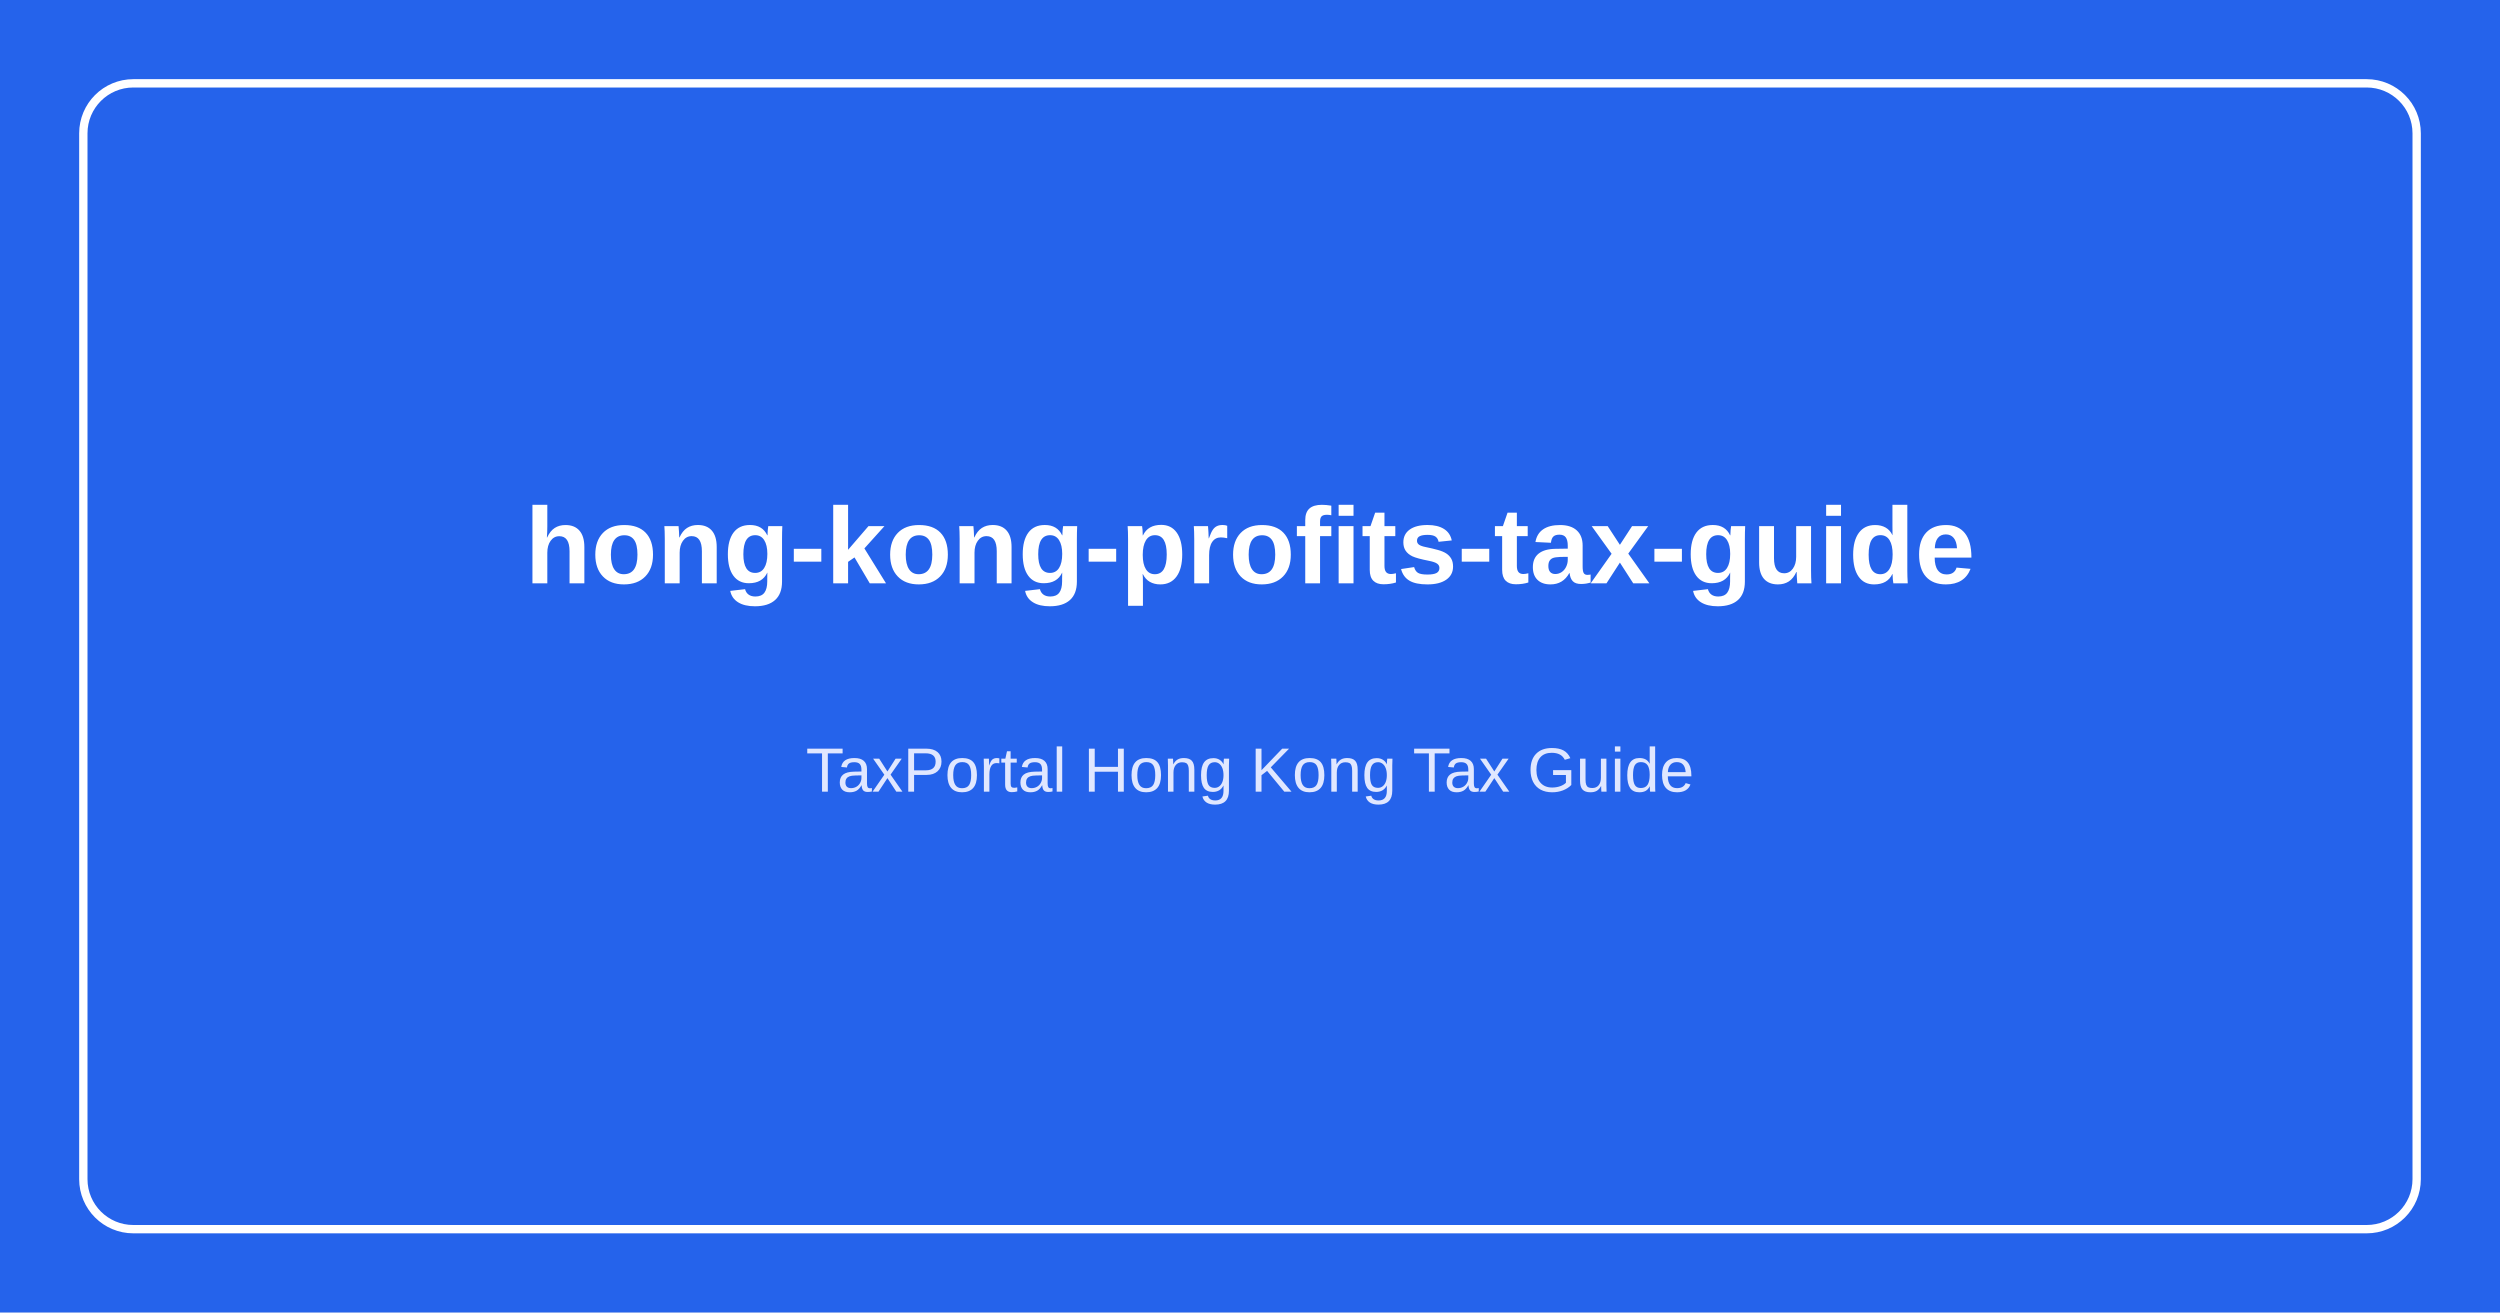
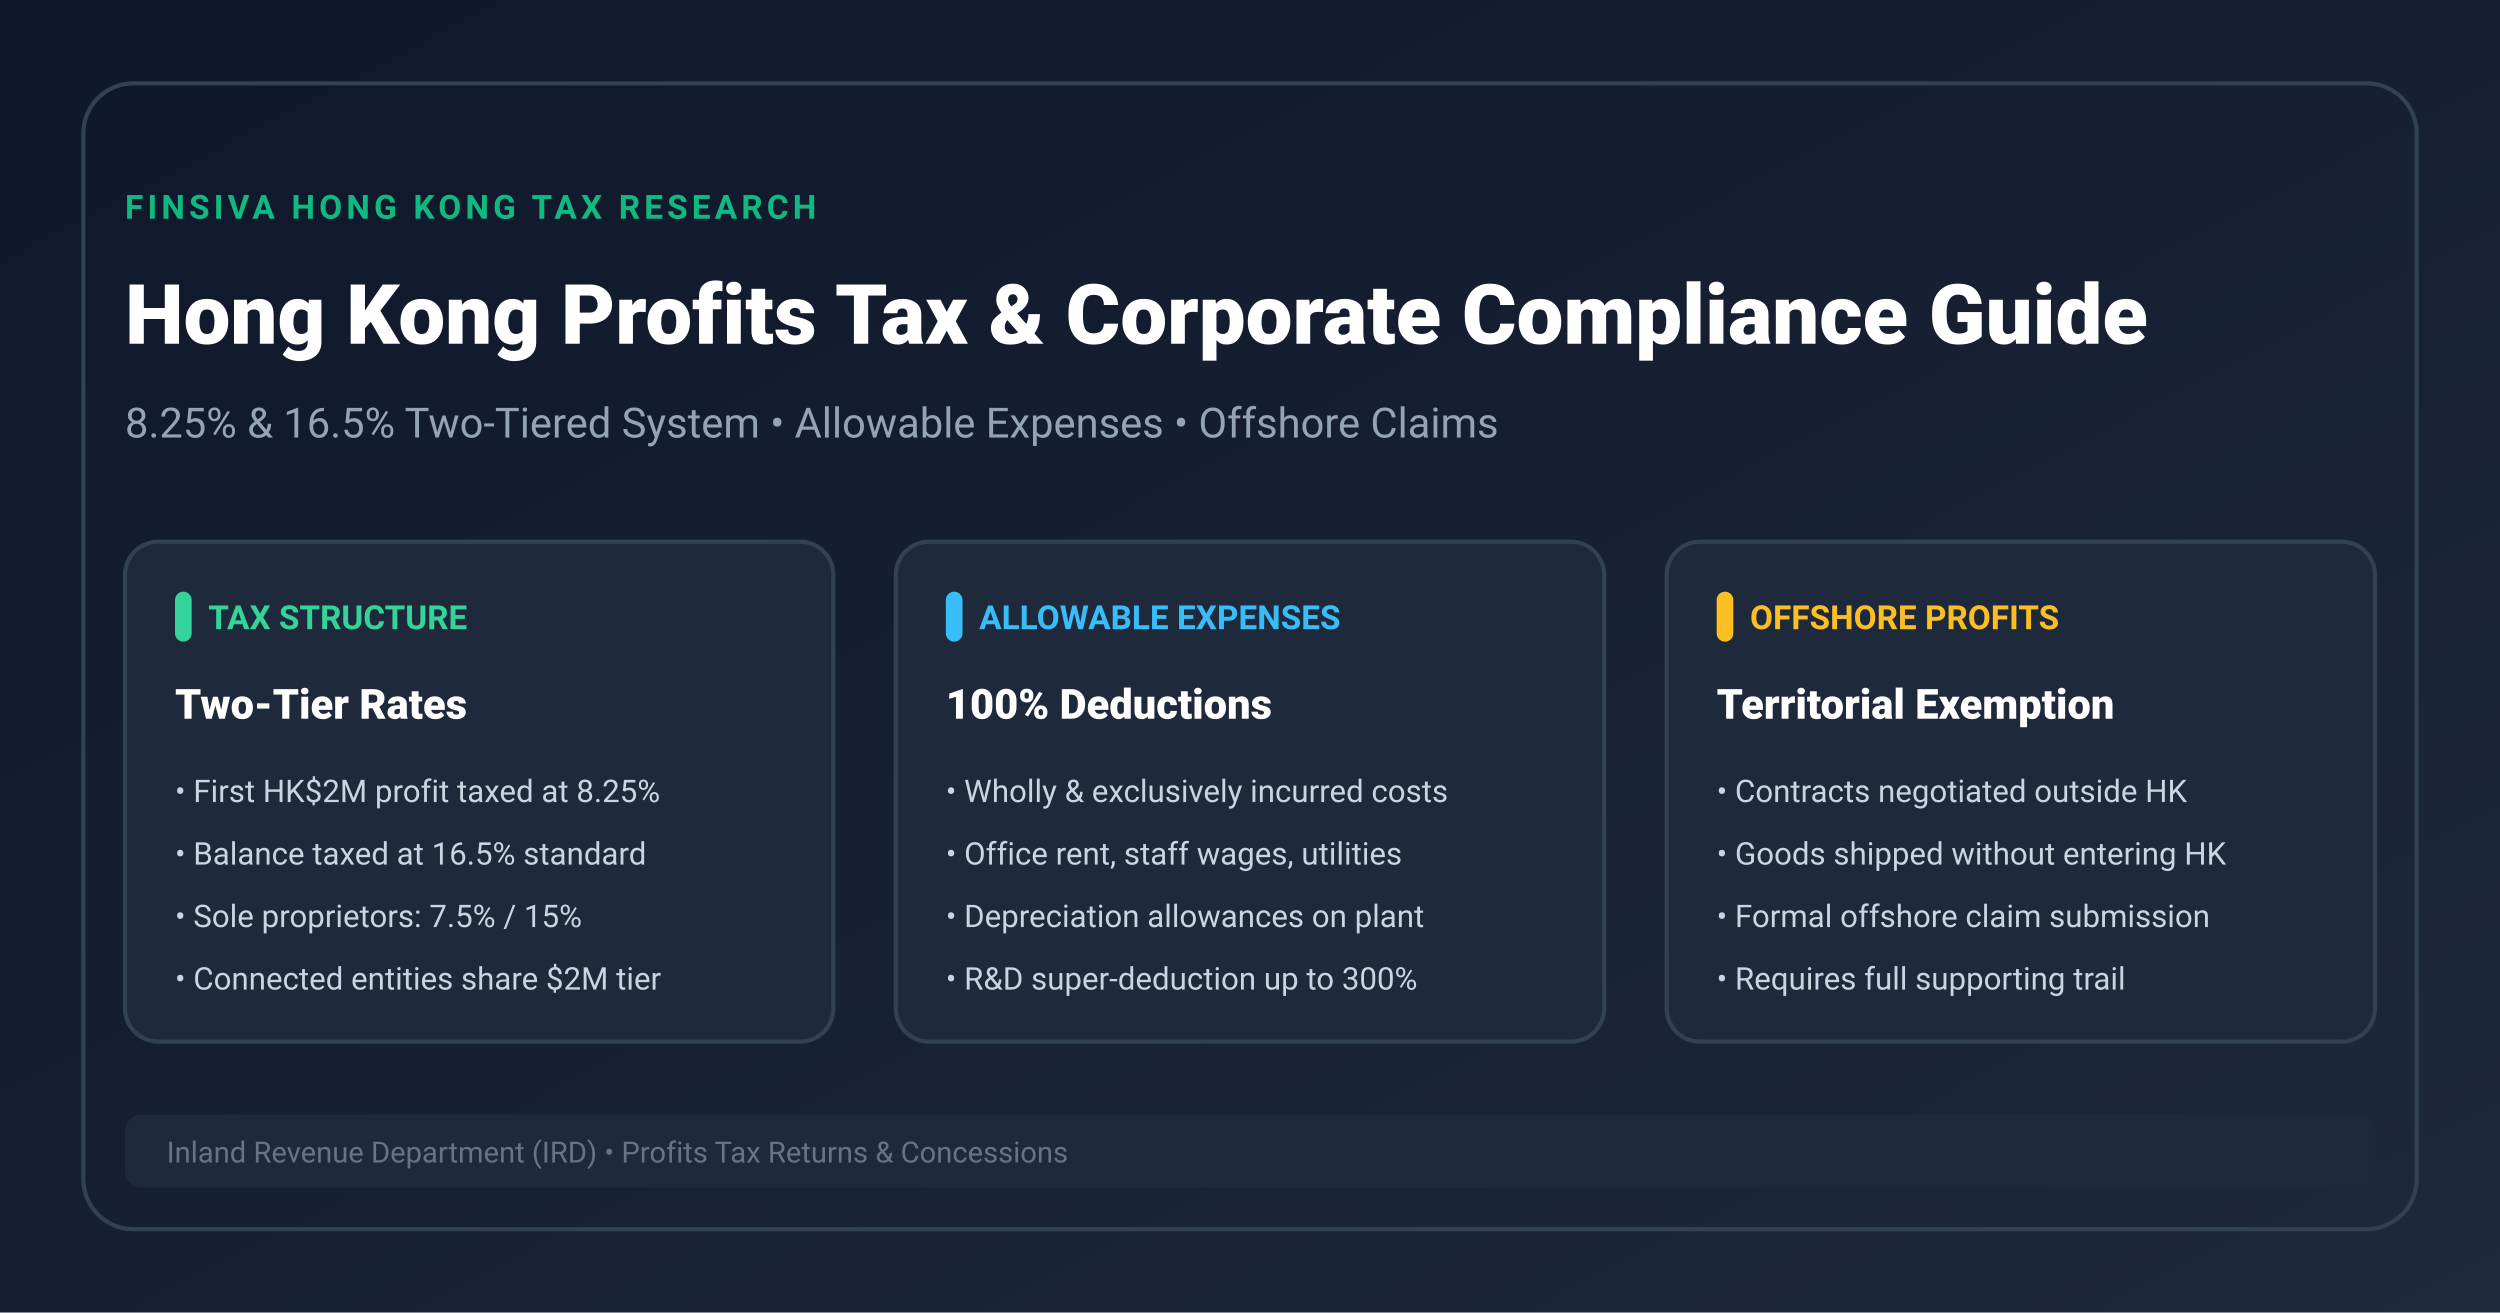
<svg xmlns="http://www.w3.org/2000/svg" width="1200" height="630" viewBox="0 0 1200 630">
-   <rect width="1200" height="630" fill="#2563eb" />
-   <rect x="40" y="40" width="1120" height="550" rx="24" fill="none" stroke="#ffffff" stroke-width="4" />
-   <text x="600" y="280" font-family="Arial, sans-serif" font-size="52" font-weight="bold" fill="#ffffff" text-anchor="middle">hong-kong-profits-tax-guide</text>
-   <text x="600" y="380" font-family="Arial, sans-serif" font-size="30" fill="#e0e7ff" text-anchor="middle">TaxPortal Hong Kong Tax Guide</text>
+   <defs>
+     <linearGradient id="bgGrad" x1="0%" y1="0%" x2="100%" y2="100%">
+       <stop offset="0%" stop-color="#0f172a" />
+       <stop offset="100%" stop-color="#1e293b" />
+     </linearGradient>
+   </defs>
+   <rect width="1200" height="630" fill="url(#bgGrad)" />
+   <rect x="40" y="40" width="1120" height="550" rx="24" fill="none" stroke="#334155" stroke-width="2" />
+   <text x="60" y="105" font-family="-apple-system, BlinkMacSystemFont, 'Segoe UI', Roboto, sans-serif" font-size="16" font-weight="700" fill="#10b981" letter-spacing="2">FINSIVA HONG KONG TAX RESEARCH</text>
+   <text x="60" y="165" font-family="-apple-system, BlinkMacSystemFont, 'Segoe UI', Roboto, sans-serif" font-size="40" font-weight="800" fill="#ffffff">Hong Kong Profits Tax &amp; Corporate Compliance Guide</text>
+   <text x="60" y="210" font-family="-apple-system, BlinkMacSystemFont, 'Segoe UI', Roboto, sans-serif" font-size="20" fill="#94a3b8">8.25% &amp; 16.5% Two-Tiered System • Allowable Expenses • Offshore Claims</text>
+   <g transform="translate(60, 260)">
+     <g transform="translate(0, 0)">
+       <rect x="0" y="0" width="340" height="240" rx="16" fill="#1e293b" stroke="#334155" stroke-width="2" />
+       <rect x="24" y="24" width="8" height="24" rx="4" fill="#34d399" />
+       <text x="40" y="42" font-family="-apple-system, BlinkMacSystemFont, 'Segoe UI', Roboto, sans-serif" font-size="16" font-weight="700" fill="#34d399">TAX STRUCTURE</text>
+       <text x="24" y="85" font-family="-apple-system, BlinkMacSystemFont, 'Segoe UI', Roboto, sans-serif" font-size="20" font-weight="800" fill="#ffffff">Two-Tier Rates</text>
+       <text x="24" y="125" font-family="-apple-system, BlinkMacSystemFont, 'Segoe UI', Roboto, sans-serif" font-size="15" fill="#cbd5e1">• First HK$2M profit taxed at 8.25%</text>
+       <text x="24" y="155" font-family="-apple-system, BlinkMacSystemFont, 'Segoe UI', Roboto, sans-serif" font-size="15" fill="#cbd5e1">• Balance taxed at 16.5% standard</text>
+       <text x="24" y="185" font-family="-apple-system, BlinkMacSystemFont, 'Segoe UI', Roboto, sans-serif" font-size="15" fill="#cbd5e1">• Sole proprietors: 7.5% / 15%</text>
+       <text x="24" y="215" font-family="-apple-system, BlinkMacSystemFont, 'Segoe UI', Roboto, sans-serif" font-size="15" fill="#cbd5e1">• Connected entities share $2M tier</text>
+     </g>
+     <g transform="translate(370, 0)">
+       <rect x="0" y="0" width="340" height="240" rx="16" fill="#1e293b" stroke="#334155" stroke-width="2" />
+       <rect x="24" y="24" width="8" height="24" rx="4" fill="#38bdf8" />
+       <text x="40" y="42" font-family="-apple-system, BlinkMacSystemFont, 'Segoe UI', Roboto, sans-serif" font-size="16" font-weight="700" fill="#38bdf8">ALLOWABLE EXPENSES</text>
+       <text x="24" y="85" font-family="-apple-system, BlinkMacSystemFont, 'Segoe UI', Roboto, sans-serif" font-size="20" font-weight="800" fill="#ffffff">100% Deductions</text>
+       <text x="24" y="125" font-family="-apple-system, BlinkMacSystemFont, 'Segoe UI', Roboto, sans-serif" font-size="15" fill="#cbd5e1">• Wholly &amp; exclusively incurred costs</text>
+       <text x="24" y="155" font-family="-apple-system, BlinkMacSystemFont, 'Segoe UI', Roboto, sans-serif" font-size="15" fill="#cbd5e1">• Office rent, staff wages, utilities</text>
+       <text x="24" y="185" font-family="-apple-system, BlinkMacSystemFont, 'Segoe UI', Roboto, sans-serif" font-size="15" fill="#cbd5e1">• Depreciation allowances on plant</text>
+       <text x="24" y="215" font-family="-apple-system, BlinkMacSystemFont, 'Segoe UI', Roboto, sans-serif" font-size="15" fill="#cbd5e1">• R&amp;D super-deduction up to 300%</text>
+     </g>
+     <g transform="translate(740, 0)">
+       <rect x="0" y="0" width="340" height="240" rx="16" fill="#1e293b" stroke="#334155" stroke-width="2" />
+       <rect x="24" y="24" width="8" height="24" rx="4" fill="#fbbf24" />
+       <text x="40" y="42" font-family="-apple-system, BlinkMacSystemFont, 'Segoe UI', Roboto, sans-serif" font-size="16" font-weight="700" fill="#fbbf24">OFFSHORE PROFITS</text>
+       <text x="24" y="85" font-family="-apple-system, BlinkMacSystemFont, 'Segoe UI', Roboto, sans-serif" font-size="20" font-weight="800" fill="#ffffff">Territorial Exemption</text>
+       <text x="24" y="125" font-family="-apple-system, BlinkMacSystemFont, 'Segoe UI', Roboto, sans-serif" font-size="15" fill="#cbd5e1">• Contracts negotiated outside HK</text>
+       <text x="24" y="155" font-family="-apple-system, BlinkMacSystemFont, 'Segoe UI', Roboto, sans-serif" font-size="15" fill="#cbd5e1">• Goods shipped without entering HK</text>
+       <text x="24" y="185" font-family="-apple-system, BlinkMacSystemFont, 'Segoe UI', Roboto, sans-serif" font-size="15" fill="#cbd5e1">• Formal offshore claim submission</text>
+       <text x="24" y="215" font-family="-apple-system, BlinkMacSystemFont, 'Segoe UI', Roboto, sans-serif" font-size="15" fill="#cbd5e1">• Requires full supporting trail</text>
+     </g>
+   </g>
+   <rect x="60" y="535" width="1080" height="35" rx="8" fill="#1e293b" />
+   <text x="80" y="558" font-family="-apple-system, BlinkMacSystemFont, 'Segoe UI', Roboto, sans-serif" font-size="14" fill="#64748b">Inland Revenue Department (IRD) • Profits Tax Returns &amp; Concessions</text>
</svg>
